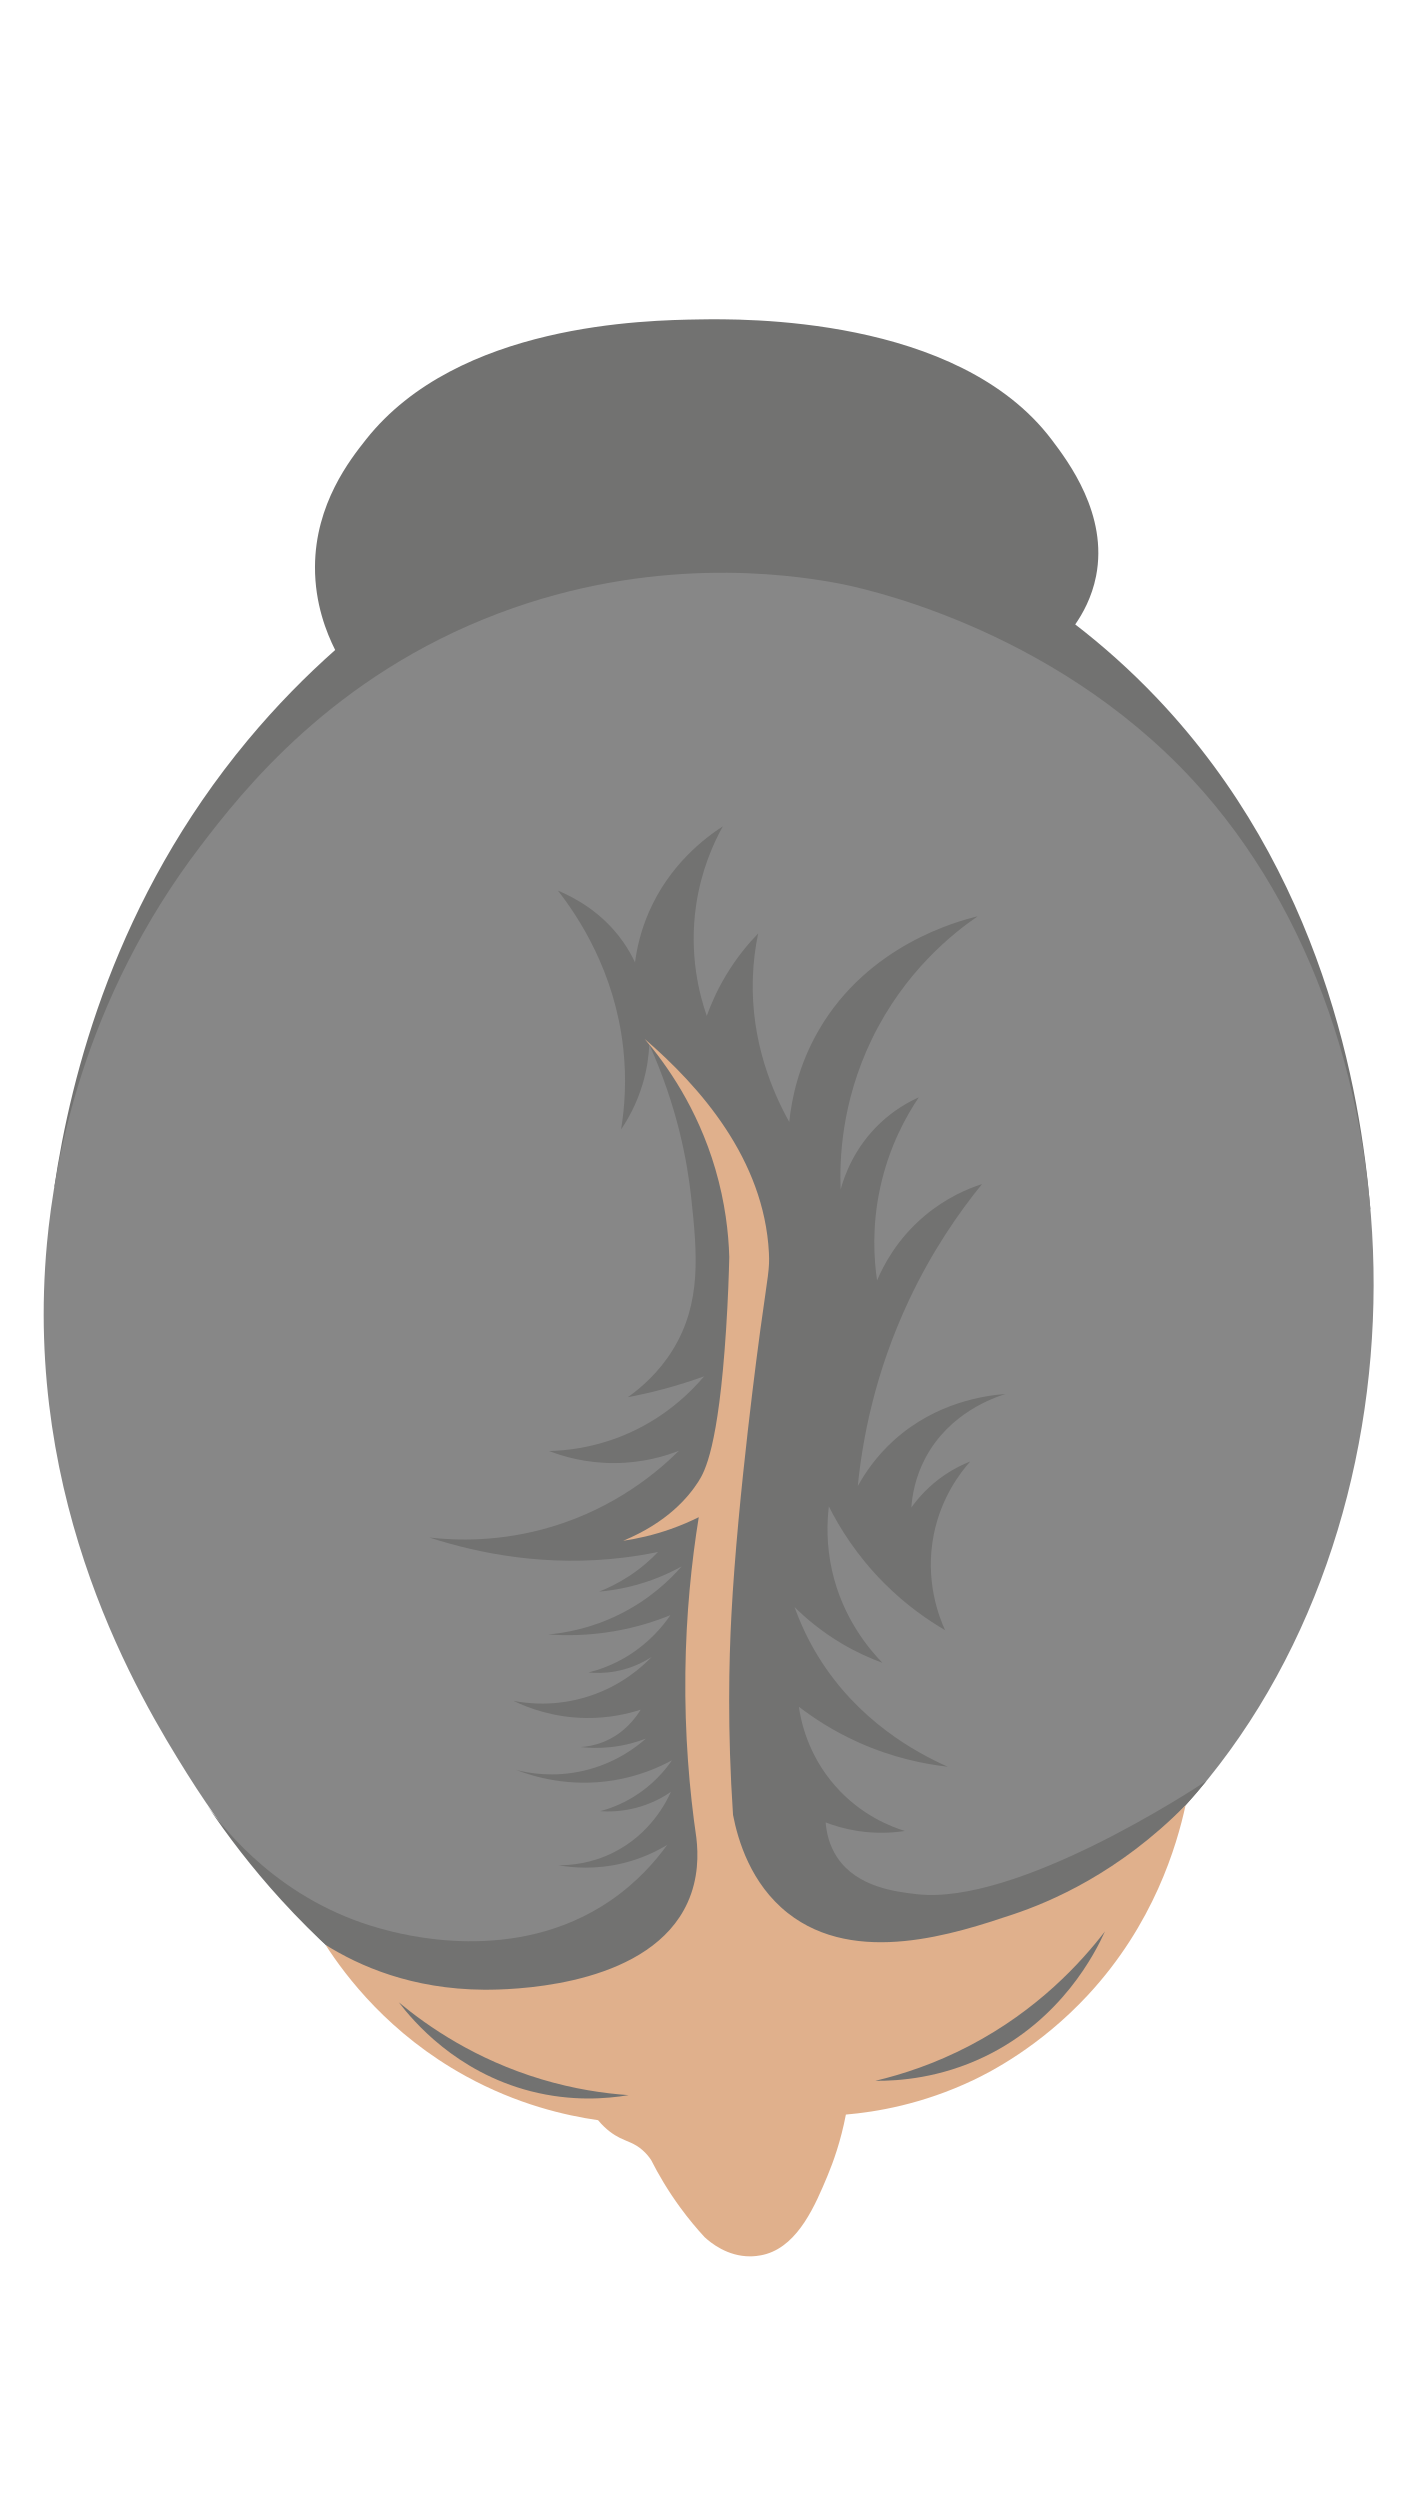
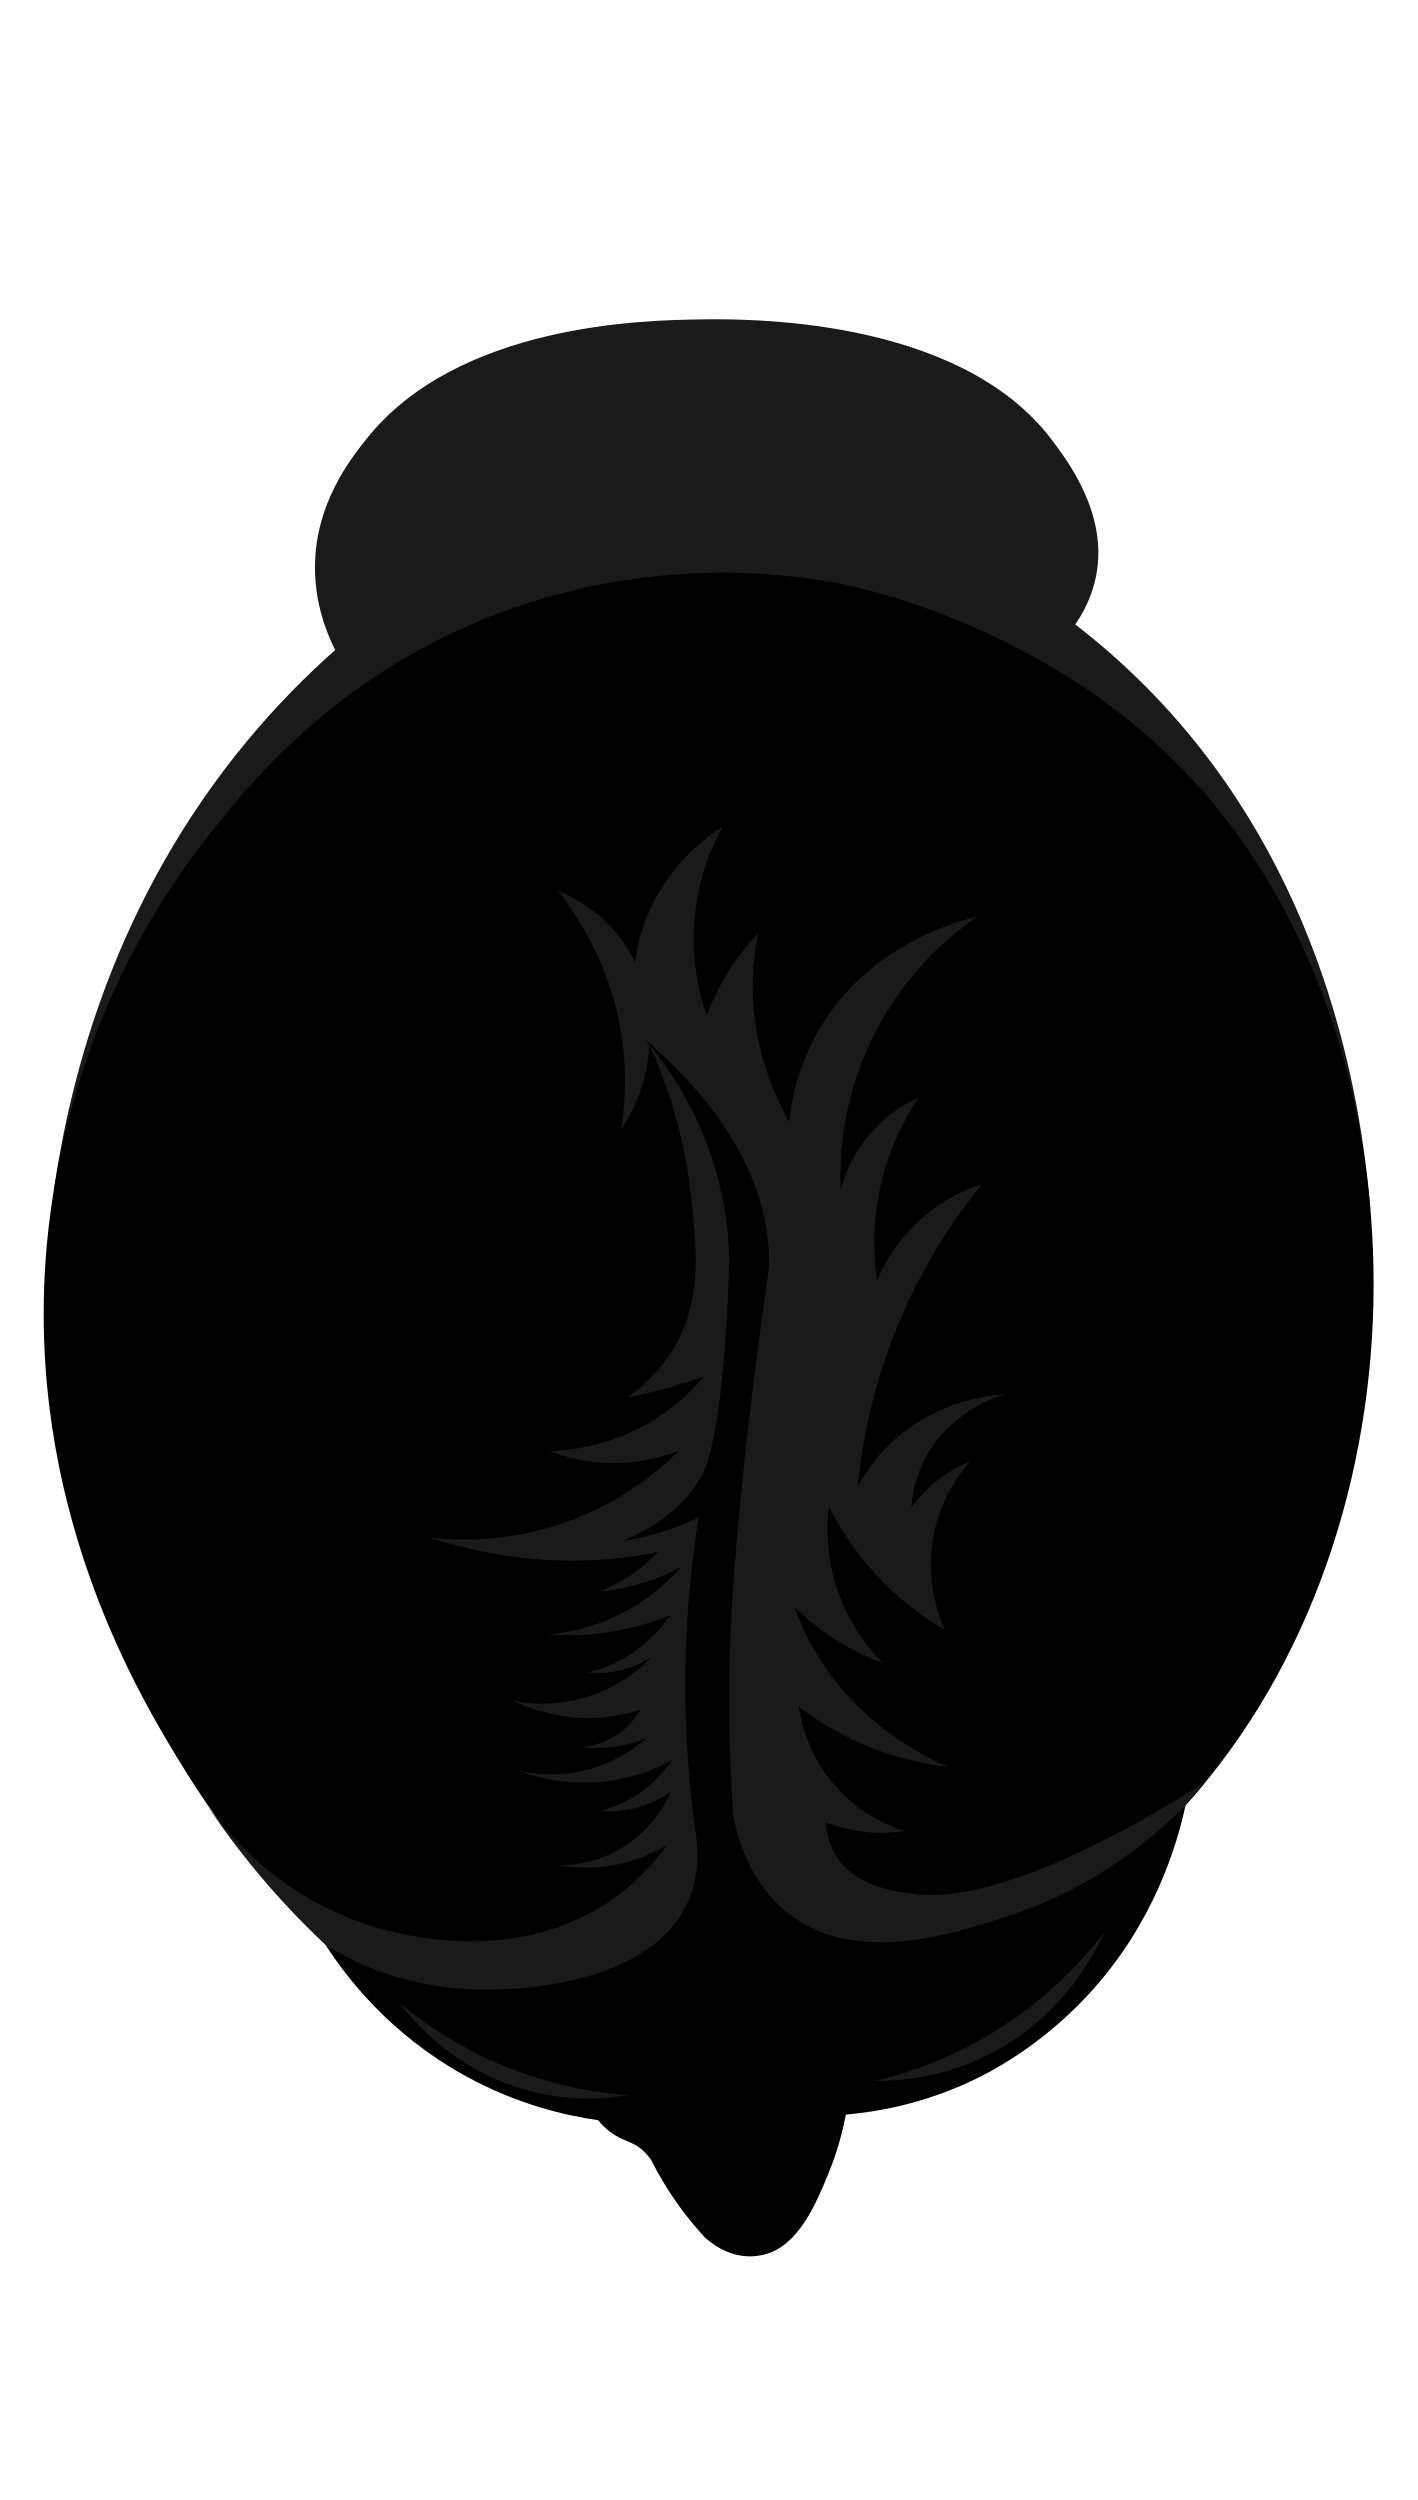
<svg xmlns="http://www.w3.org/2000/svg" id="Layer_2" data-name="Layer 2" viewBox="0 0 2091.38 3688.98">
  <defs>
    <style>
      .cls-1 {
-         fill: #727271;
+         fill: none;
      }

      .cls-2 {
-         fill: #e0b08c;
-       }
- 
-       .cls-3 {
-         fill: #878787;
-       }
- 
-       .cls-4 {
-         fill: none;
+         fill: #1a1a1a;
      }
    </style>
  </defs>
  <g id="Layer_1-2" data-name="Layer 1">
    <g>
      <g>
-         <path class="cls-1" d="m80.2,1751.06c24.71-166.23,90.63-424.68,285.5-658.96,42.3-50.86,85.95-94.89,128.87-132.97-12.78-25.38-29.98-68.4-29.78-122.59.35-93.27,52.02-158.61,75.3-188.05,135.61-171.49,413.27-175.9,491.34-177.14,61.82-.98,381.74-6.07,520.41,177.43,24.42,32.32,83.4,110.36,65.53,201.24-6.21,31.59-19.94,55.77-30.76,71.39,40.62,31.33,81.39,67.42,120.91,109.05,243.69,256.74,299.89,577.05,314.63,753.95-647.31-11.12-1294.63-22.23-1941.94-33.35Z" />
-         <path class="cls-3" d="m490.89,2879.57c-60.04-56.96-140.65-143.69-215.28-263.11-68.82-110.12-242.38-395.42-206.25-782.33,11.18-119.66,52.5-357.3,226.07-585.08,62.33-81.8,195.29-251.61,440.89-344.23,225.01-84.86,421.82-58.65,499.43-44.25,27.12,5.03,313.48,62.01,524.71,290.81,353.77,383.18,360.45,1100.59-11.06,1512.5-240.07,266.18-561.15,319.48-611.64,327.16-321.99,48.94-567.69-69.19-646.86-111.46Z" />
-         <path class="cls-1" d="m490.89,2879.57c-24.69-22.57-50.32-47.91-76.14-76.24-43.64-47.88-79.25-94.86-108.17-137.98,26.28,36.5,107.96,139.69,254.31,180.28,31.49,8.74,199.1,55.22,339.8-41.09,39.97-27.36,66.84-58.76,83.76-82.18-15.09,9.13-36.91,20.02-64.8,26.87-40.48,9.94-74.95,6.75-95.62,3.16,17.45.04,48.26-2.33,81.39-18.97,54.09-27.16,77.58-73.86,84.55-89.3-10.88,7.47-28.47,17.63-52.15,23.71-21.26,5.45-39.64,5.61-52.16,4.74,13.2-3.56,30.21-9.66,48.21-20.55,29.54-17.86,47.75-40.13,57.69-54.53-19.91,10.81-49.26,23.61-86.53,29.63-65.03,10.5-117.7-5.53-143.43-15.41,18.18,4.66,54.99,11.51,99.57,1.19,46.72-10.82,77.74-34.9,91.86-47.41-12.74,4.9-30.03,10.1-50.97,12.45-17.83,1.99-33.39,1.37-45.64,0,9.23-.55,21.29-2.41,34.37-7.71,31.5-12.75,48.23-37.02,54.53-47.41-18.99,6.13-46.62,12.6-80.21,12.25-48.76-.51-86.42-15.15-107.47-25.29,19.79,3.81,62.39,9.25,112.21-7.11,47.52-15.6,77.76-43.21,91.67-57.69-10.96,7.12-29.25,16.95-53.74,21.34-15.59,2.79-29.21,2.58-39.51,1.58,15.2-3.81,35.44-10.7,56.9-23.71,33.04-20.03,53.21-45.02,64.01-60.85-21.72,8.83-49.68,17.98-82.98,23.71-38.24,6.58-71.62,6.61-97.2,4.74,24.23-2.18,62.39-8.61,104.31-29.24,45.88-22.58,75.91-52.15,92.46-71.12-19.48,10.77-45.48,22.44-77.44,30.03-16.03,3.81-30.93,5.97-44.25,7.11,12.73-5.02,28.04-12.29,44.25-22.92,18.35-12.04,32.41-24.81,42.67-35.56-16.16,3.34-33.03,6.15-50.58,8.3-112.33,13.73-211.24-5.16-286.85-29.63,39.07,4.49,104.44,6.88,180.17-15.81,96-28.76,158.46-82.79,188.08-112.21-20.03,7.84-52.88,17.88-94.43,18.17-42.95.31-76.88-9.93-97.2-17.78,25.78-.65,63.51-4.77,105.5-21.34,64.04-25.27,104-66.1,123.28-88.9-18.41,6.67-38.59,13.14-60.45,18.97-18.27,4.87-35.71,8.75-52.16,11.85,19.21-13.62,45.4-35.92,66.38-69.94,42.81-69.41,36.02-142.36,27.26-224.03-5.82-54.27-20.62-134.63-61.88-226.45-.72,15.79-3.18,36.15-10.04,58.92-8.73,29.02-21.38,51.29-31.61,66.38,5.28-32.52,8.33-73.5,3.16-120.12-12.51-112.82-65.87-193.17-96.41-232.33,25.37,10.65,66.08,32.51,96.41,75.86,7.19,10.27,12.87,20.43,17.38,30.03,2.76-20.93,8.52-46.67,20.55-74.28,30.44-69.89,82.53-109.24,109.05-126.44-13.99,25.27-31.99,65.17-39.51,116.95-10.61,73.11,5.17,132.14,15.8,162.79,6.24-17.39,15.25-38.07,28.45-60.06,15.8-26.31,32.89-46.67,47.41-61.64-4.14,19.86-7.16,42.1-7.9,66.38-2.89,93.96,29.74,168.63,53.73,211.78,3.62-34.4,13.84-84.44,43.98-136.15,72.77-124.89,203.71-159.96,234.19-167.3-34.8,23.81-107.58,80.5-156.47,181.75-45.35,93.92-47.53,179.35-45.83,221.27,5.71-20.66,20.36-62.11,58.47-97.99,20.4-19.2,41.22-30.87,56.9-37.93-17.81,26.35-43.49,71.39-56.9,132.76-12.64,57.84-9.26,106.76-4.74,137.5,9.02-21.38,28.92-60.44,69.54-94.83,32.29-27.34,64.71-40.73,85.34-47.41-34.27,42.15-73.59,98.83-107.47,170.69-50.85,107.83-69.04,206.5-75.86,275,10.91-19.79,27.83-44.64,53.73-67.96,62.62-56.38,135.57-65.83,164.37-67.96-16.88,5.21-83.26,27.85-118.53,94.83-14.66,27.84-19.2,54.33-20.54,72.7,9.94-13.87,26.11-32.71,50.57-48.99,13.07-8.7,25.61-14.73,36.35-18.97-14.27,16.08-42.7,52.56-53.74,107.47-13.72,68.23,7.95,122.45,16.6,141.45-25.5-14.87-57.39-36.88-89.3-68.75-41.31-41.26-66.83-83.26-82.18-113.79-2.8,23.41-3.86,56.64,4.74,94.83,15.65,69.53,54.23,115.23,74.28,135.92-17.68-6.45-38.26-15.53-60.06-28.45-29.95-17.76-52.89-37.26-69.54-53.74,8.08,22.63,19.22,47.37,34.77,72.7,58.36,95.07,144.1,141.89,191.24,162.79-33.92-3.78-81.05-12.97-132.76-36.35-36.22-16.37-65.13-35.39-86.93-52.15,2.84,19.93,12.71,70.3,53.74,116.95,38.44,43.72,83.33,60.4,102.73,66.38-17.31,2.64-41.42,4.33-69.54,0-18.79-2.89-34.75-7.76-47.41-12.64,1.09,13.71,4.77,33.46,17.38,52.15,29.45,43.63,86.57,50.22,116.95,53.74,147.2,17.01,407.65-153.92,427.57-167.17-7.08,8.79-17.56,21.41-30.88,35.99-26.86,29.42-84.02,83.36-193.27,153.88-112.25,72.45-218.55,115.47-301.41,141.67,0,0,0,0,0,0-89.99,45-327.22,110.77-574.89,22.12-46.6-16.68-114.61-46.58-188.92-101.98Z" />
-         <path class="cls-2" d="m480.34,2869.81c29.9,46.35,93.95,131.5,206.59,193.53,76.33,42.03,147.52,58.32,195.58,65.19,11.73,14.15,23.32,21.73,32.01,26.08,11.38,5.69,21.46,7.67,33.19,17.78,6.25,5.39,10.44,10.91,13.04,14.82,10.85,21.46,24.95,45.53,43.26,70.53,11.96,16.33,24.01,30.71,35.56,43.27,9.07,8.36,33.63,28.62,67.57,28.45,2.88-.01,12.79-.21,23.9-3.56,47.76-14.36,72.38-73.16,89.89-114.98,8.59-20.51,19.68-51.26,27.26-90.68,43.97-3.76,112.59-14.93,188.27-50.97,22.95-10.93,97.53-48.42,169.11-125.65,96.78-104.43,130.84-219.77,143.82-279.74-98.7,99.85-198.77,142.37-255.24,161.21-83.49,27.85-231.49,77.21-331.9-2.37-54.58-43.25-73.36-107.37-80.6-144.61-8.43-125.71-6-227.16-2.37-295.55,9.29-175.17,41-408.19,42.67-420.4,11.42-83.1,13.93-89.17,12.64-113.79-7.22-137.9-101.79-244.97-183.33-315.3,31.87,37.4,77.8,101.57,104.31,192.03,14.51,49.5,19.47,94.13,20.55,129.6-.56,24.54-1.78,61.93-4.74,107.47-11.29,173.7-31.28,209.25-41.09,224.43-14.47,22.37-45.05,59.58-110.63,86.93,20.38-2.98,44.34-8.19,70.33-17.39,15.26-5.4,28.97-11.37,41.09-17.38-10.64,65.99-18.71,143.07-19.76,229.17-1.12,92.07,6.05,174.19,16.2,243.8,2.89,24.19,3.36,59.96-13.04,96-53.9,118.41-238.96,127.55-290.26,128.24-5,.07-8.64.06-10.03.05-106.92-.75-183.73-34.94-233.84-66.18Z" />
-         <path class="cls-1" d="m1291.45,3070.45c39.64-9.37,88.16-25.06,139.87-52.16,99.89-52.35,163.65-122.14,199.14-168.32-14.24,31.47-63.73,130.12-177.8,184.91-65.26,31.35-125.64,35.84-161.21,35.56Z" />
-         <path class="cls-1" d="m927.66,3091.57c-36.64-2.53-80.61-8.96-128.75-23.41-97.15-29.15-167.4-77.77-210.37-113.48,20.97,27.46,84.27,102.75,194.52,131.09,60.12,15.46,112.07,11.27,144.6,5.79Z" />
+         <path class="cls-2" d="m80.2,1751.06c24.71-166.23,90.63-424.68,285.5-658.96,42.3-50.86,85.95-94.89,128.87-132.97-12.78-25.38-29.98-68.4-29.78-122.59.35-93.27,52.02-158.61,75.3-188.05,135.61-171.49,413.27-175.9,491.34-177.14,61.82-.98,381.74-6.07,520.41,177.43,24.42,32.32,83.4,110.36,65.53,201.24-6.21,31.59-19.94,55.77-30.76,71.39,40.62,31.33,81.39,67.42,120.91,109.05,243.69,256.74,299.89,577.05,314.63,753.95-647.31-11.12-1294.63-22.23-1941.94-33.35Z" />
+         <path d="m490.89,2879.57c-60.04-56.96-140.65-143.69-215.28-263.11-68.82-110.12-242.38-395.42-206.25-782.33,11.18-119.66,52.5-357.3,226.07-585.08,62.33-81.8,195.29-251.61,440.89-344.23,225.01-84.86,421.82-58.65,499.43-44.25,27.12,5.03,313.48,62.01,524.71,290.81,353.77,383.18,360.45,1100.59-11.06,1512.5-240.07,266.18-561.15,319.48-611.64,327.16-321.99,48.94-567.69-69.19-646.86-111.46Z" />
+         <path class="cls-2" d="m490.89,2879.57c-24.69-22.57-50.32-47.91-76.14-76.24-43.64-47.88-79.25-94.86-108.17-137.98,26.28,36.5,107.96,139.69,254.31,180.28,31.49,8.74,199.1,55.22,339.8-41.09,39.97-27.36,66.84-58.76,83.76-82.18-15.09,9.13-36.91,20.02-64.8,26.87-40.48,9.94-74.95,6.75-95.62,3.16,17.45.04,48.26-2.33,81.39-18.97,54.09-27.16,77.58-73.86,84.55-89.3-10.88,7.47-28.47,17.63-52.15,23.71-21.26,5.45-39.64,5.61-52.16,4.74,13.2-3.56,30.21-9.66,48.21-20.55,29.54-17.86,47.75-40.13,57.69-54.53-19.91,10.81-49.26,23.61-86.53,29.63-65.03,10.5-117.7-5.53-143.43-15.41,18.18,4.66,54.99,11.51,99.57,1.19,46.72-10.82,77.74-34.9,91.86-47.41-12.74,4.9-30.03,10.1-50.97,12.45-17.83,1.99-33.39,1.37-45.64,0,9.23-.55,21.29-2.41,34.37-7.71,31.5-12.75,48.23-37.02,54.53-47.41-18.99,6.13-46.62,12.6-80.21,12.25-48.76-.51-86.42-15.15-107.47-25.29,19.79,3.81,62.39,9.25,112.21-7.11,47.52-15.6,77.76-43.21,91.67-57.69-10.96,7.12-29.25,16.95-53.74,21.34-15.59,2.79-29.21,2.58-39.51,1.58,15.2-3.81,35.44-10.7,56.9-23.71,33.04-20.03,53.21-45.02,64.01-60.85-21.72,8.83-49.68,17.98-82.98,23.71-38.24,6.58-71.62,6.61-97.2,4.74,24.23-2.18,62.39-8.61,104.31-29.24,45.88-22.58,75.91-52.15,92.46-71.12-19.48,10.77-45.48,22.44-77.44,30.03-16.03,3.81-30.93,5.97-44.25,7.11,12.73-5.02,28.04-12.29,44.25-22.92,18.35-12.04,32.41-24.81,42.67-35.56-16.16,3.34-33.03,6.15-50.58,8.3-112.33,13.73-211.24-5.16-286.85-29.63,39.07,4.49,104.44,6.88,180.17-15.81,96-28.76,158.46-82.79,188.08-112.21-20.03,7.84-52.88,17.88-94.43,18.17-42.95.31-76.88-9.93-97.2-17.78,25.78-.65,63.51-4.77,105.5-21.34,64.04-25.27,104-66.1,123.28-88.9-18.41,6.67-38.59,13.14-60.45,18.97-18.27,4.87-35.71,8.75-52.16,11.85,19.21-13.62,45.4-35.92,66.38-69.94,42.81-69.41,36.02-142.36,27.26-224.03-5.82-54.27-20.62-134.63-61.88-226.45-.72,15.79-3.18,36.15-10.04,58.92-8.73,29.02-21.38,51.29-31.61,66.38,5.28-32.52,8.33-73.5,3.16-120.12-12.51-112.82-65.87-193.17-96.41-232.33,25.37,10.65,66.08,32.51,96.41,75.86,7.19,10.27,12.87,20.43,17.38,30.03,2.76-20.93,8.52-46.67,20.55-74.28,30.44-69.89,82.53-109.24,109.05-126.44-13.99,25.27-31.99,65.17-39.51,116.95-10.61,73.11,5.17,132.14,15.8,162.79,6.24-17.39,15.25-38.07,28.45-60.06,15.8-26.31,32.89-46.67,47.41-61.64-4.14,19.86-7.16,42.1-7.9,66.38-2.89,93.96,29.74,168.63,53.73,211.78,3.62-34.4,13.84-84.44,43.98-136.15,72.77-124.89,203.71-159.96,234.19-167.3-34.8,23.81-107.58,80.5-156.47,181.75-45.35,93.92-47.53,179.35-45.83,221.27,5.71-20.66,20.36-62.11,58.47-97.99,20.4-19.2,41.22-30.87,56.9-37.93-17.81,26.35-43.49,71.39-56.9,132.76-12.64,57.84-9.26,106.76-4.74,137.5,9.02-21.38,28.92-60.44,69.54-94.83,32.29-27.34,64.71-40.73,85.34-47.41-34.27,42.15-73.59,98.83-107.47,170.69-50.85,107.83-69.04,206.5-75.86,275,10.91-19.79,27.83-44.64,53.73-67.96,62.62-56.38,135.57-65.83,164.37-67.96-16.88,5.21-83.26,27.85-118.53,94.83-14.66,27.84-19.2,54.33-20.54,72.7,9.94-13.87,26.11-32.71,50.57-48.99,13.07-8.7,25.61-14.73,36.35-18.97-14.27,16.08-42.7,52.56-53.74,107.47-13.72,68.23,7.95,122.45,16.6,141.45-25.5-14.87-57.39-36.88-89.3-68.75-41.31-41.26-66.83-83.26-82.18-113.79-2.8,23.41-3.86,56.64,4.74,94.83,15.65,69.53,54.23,115.23,74.28,135.92-17.68-6.45-38.26-15.53-60.06-28.45-29.95-17.76-52.89-37.26-69.54-53.74,8.08,22.63,19.22,47.37,34.77,72.7,58.36,95.07,144.1,141.89,191.24,162.79-33.92-3.78-81.05-12.97-132.76-36.35-36.22-16.37-65.13-35.39-86.93-52.15,2.84,19.93,12.71,70.3,53.74,116.95,38.44,43.72,83.33,60.4,102.73,66.38-17.31,2.64-41.42,4.33-69.54,0-18.79-2.89-34.75-7.76-47.41-12.64,1.09,13.71,4.77,33.46,17.38,52.15,29.45,43.63,86.57,50.22,116.95,53.74,147.2,17.01,407.65-153.92,427.57-167.17-7.08,8.79-17.56,21.41-30.88,35.99-26.86,29.42-84.02,83.36-193.27,153.88-112.25,72.45-218.55,115.47-301.41,141.67,0,0,0,0,0,0-89.99,45-327.22,110.77-574.89,22.12-46.6-16.68-114.61-46.58-188.92-101.98Z" />
+         <path d="m480.34,2869.81c29.9,46.35,93.95,131.5,206.59,193.53,76.33,42.03,147.52,58.32,195.58,65.19,11.73,14.15,23.32,21.73,32.01,26.08,11.38,5.69,21.46,7.67,33.19,17.78,6.25,5.39,10.44,10.91,13.04,14.82,10.85,21.46,24.95,45.53,43.26,70.53,11.96,16.33,24.01,30.71,35.56,43.27,9.07,8.36,33.63,28.62,67.57,28.45,2.88-.01,12.79-.21,23.9-3.56,47.76-14.36,72.38-73.16,89.89-114.98,8.59-20.51,19.68-51.26,27.26-90.68,43.97-3.76,112.59-14.93,188.27-50.97,22.95-10.93,97.53-48.42,169.11-125.65,96.78-104.43,130.84-219.77,143.82-279.74-98.7,99.85-198.77,142.37-255.24,161.21-83.49,27.85-231.49,77.21-331.9-2.37-54.58-43.25-73.36-107.37-80.6-144.61-8.43-125.71-6-227.16-2.37-295.55,9.29-175.17,41-408.19,42.67-420.4,11.42-83.1,13.93-89.17,12.64-113.79-7.22-137.9-101.79-244.97-183.33-315.3,31.87,37.4,77.8,101.57,104.31,192.03,14.51,49.5,19.47,94.13,20.55,129.6-.56,24.54-1.78,61.93-4.74,107.47-11.29,173.7-31.28,209.25-41.09,224.43-14.47,22.37-45.05,59.58-110.63,86.93,20.38-2.98,44.34-8.19,70.33-17.39,15.26-5.4,28.97-11.37,41.09-17.38-10.64,65.99-18.71,143.07-19.76,229.17-1.12,92.07,6.05,174.19,16.2,243.8,2.89,24.19,3.36,59.96-13.04,96-53.9,118.41-238.96,127.55-290.26,128.24-5,.07-8.64.06-10.03.05-106.92-.75-183.73-34.94-233.84-66.18Z" />
+         <path class="cls-2" d="m1291.45,3070.45c39.64-9.37,88.16-25.06,139.87-52.16,99.89-52.35,163.65-122.14,199.14-168.32-14.24,31.47-63.73,130.12-177.8,184.91-65.26,31.35-125.64,35.84-161.21,35.56Z" />
+         <path class="cls-2" d="m927.66,3091.57c-36.64-2.53-80.61-8.96-128.75-23.41-97.15-29.15-167.4-77.77-210.37-113.48,20.97,27.46,84.27,102.75,194.52,131.09,60.12,15.46,112.07,11.27,144.6,5.79Z" />
      </g>
-       <rect class="cls-4" width="2091.38" height="3688.98" />
+       <rect class="cls-1" width="2091.38" height="3688.98" />
    </g>
  </g>
</svg>
